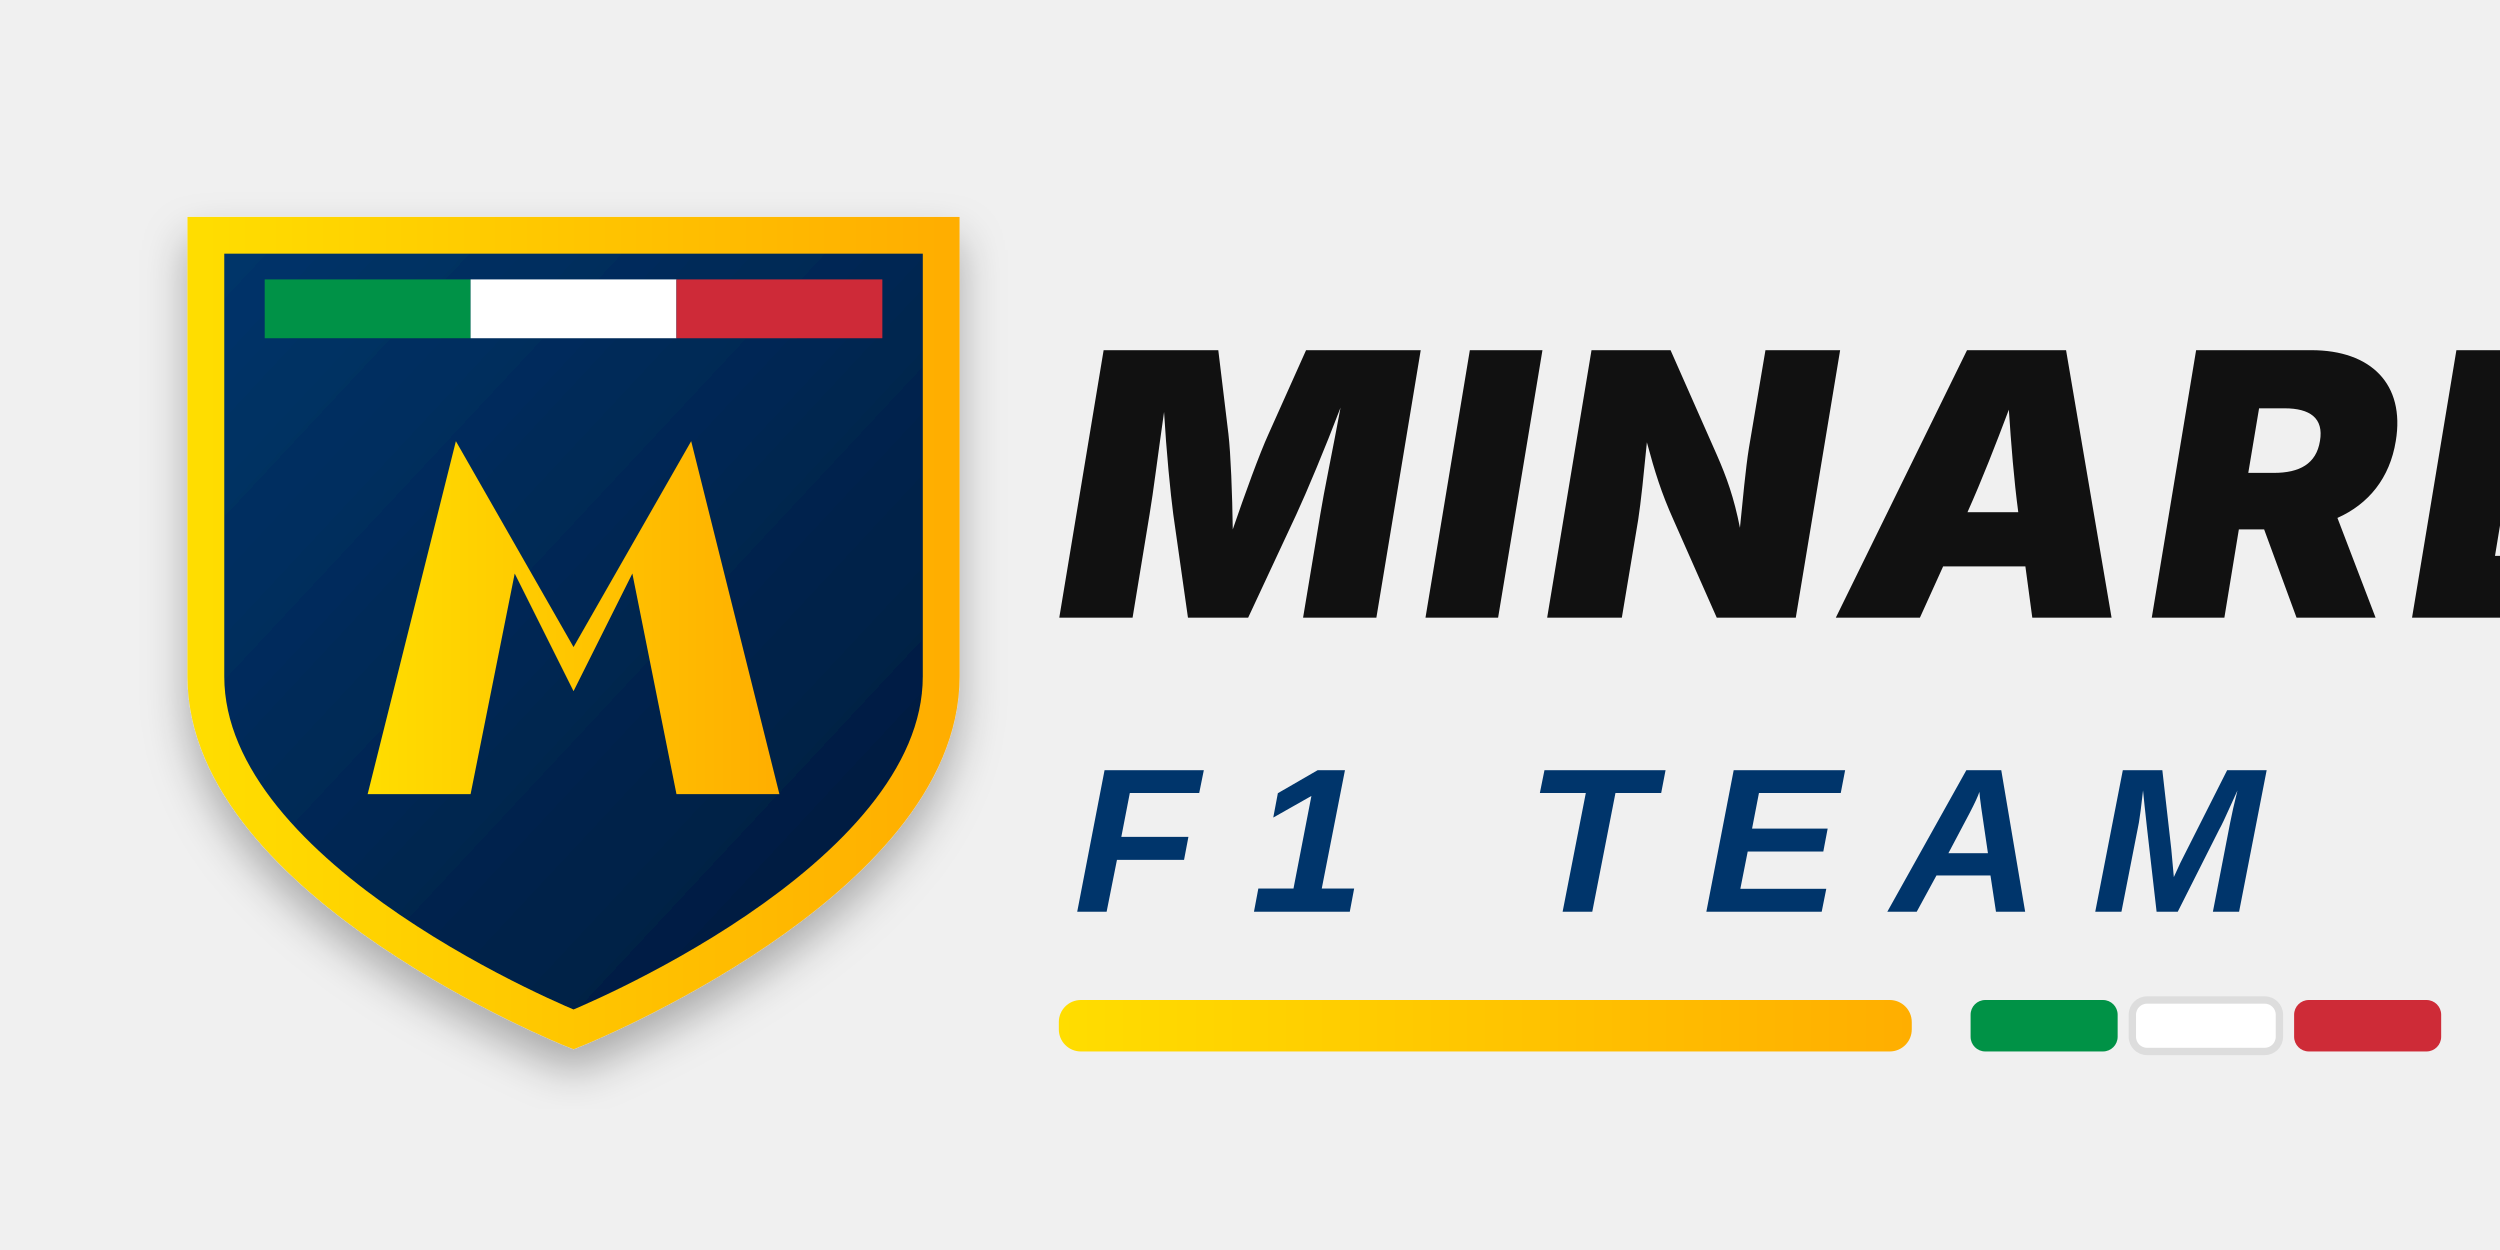
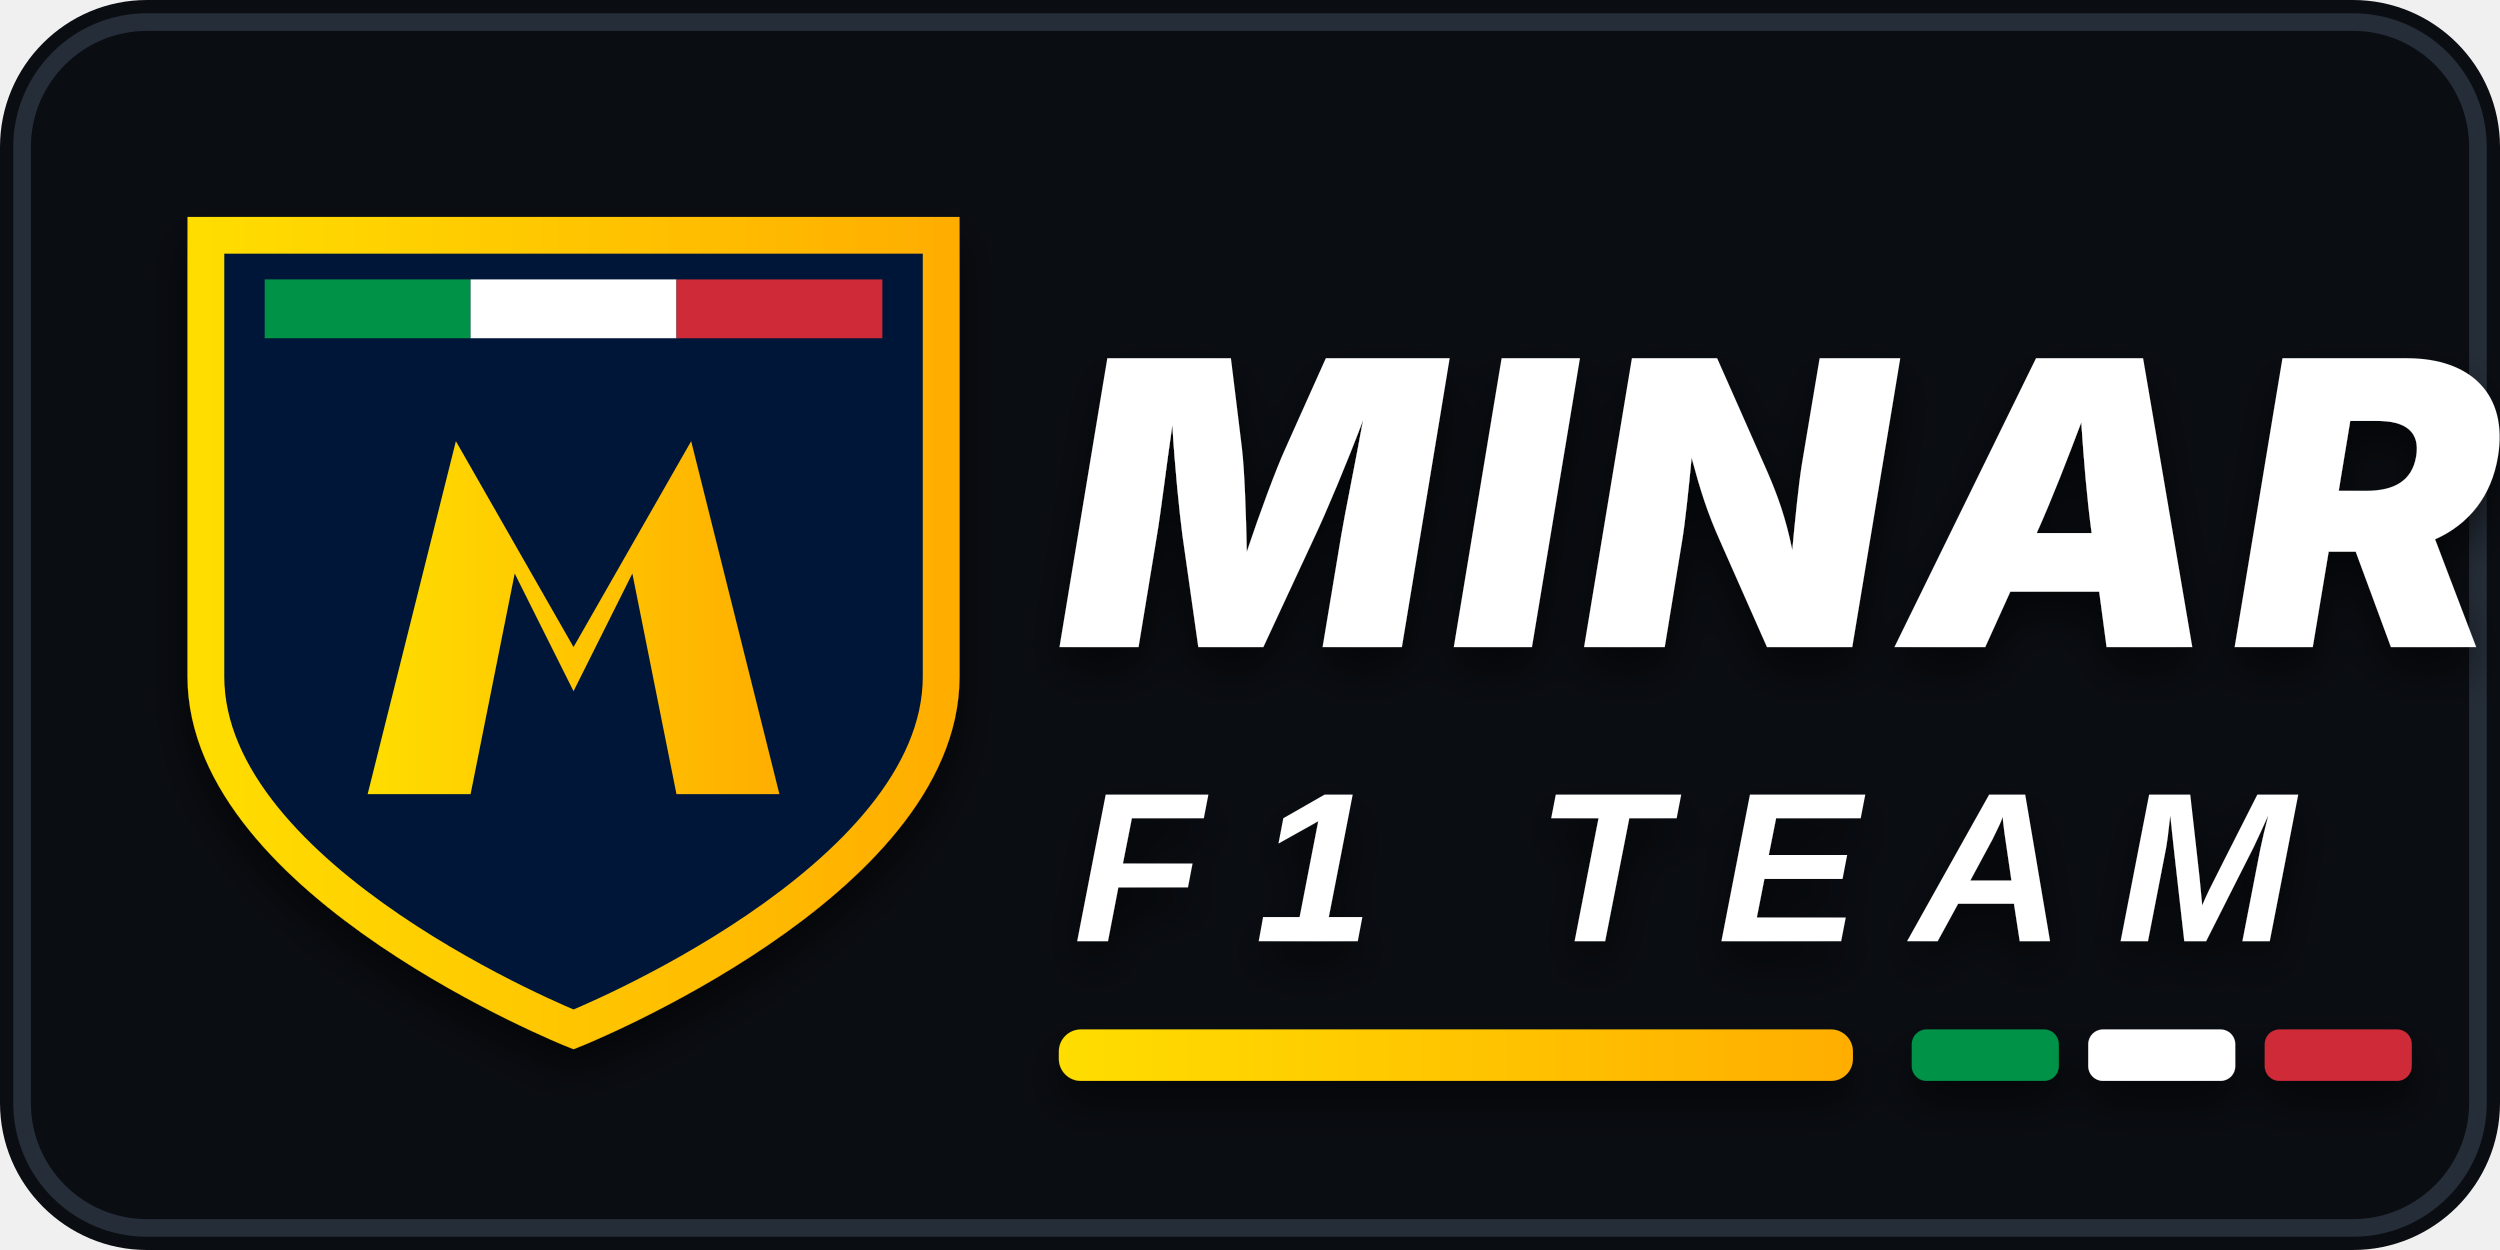
<svg xmlns="http://www.w3.org/2000/svg" viewBox="0 0 170 85" width="170" height="85">
  <defs>
-     <linearGradient id="minardiBlueGrad" x1="0%" y1="0%" x2="100%" y2="100%">
-       <stop offset="0%" stop-color="#00356B" />
-       <stop offset="100%" stop-color="#001838" />
-     </linearGradient>
    <linearGradient id="minardiYellow" x1="0%" y1="0%" x2="100%" y2="0%">
      <stop offset="0%" stop-color="#FFDD00" />
      <stop offset="100%" stop-color="#FFAE00" />
    </linearGradient>
    <filter id="minardiDrop" x="-10%" y="-10%" width="120%" height="120%">
-       <feDropShadow dx="0" dy="1.5" stdDeviation="1.5" flood-color="#000000" flood-opacity="0.3" />
+       <feDropShadow dx="0" dy="1.5" stdDeviation="1.5" flood-color="#000000" flood-opacity="0.6" />
    </filter>
  </defs>
+   <rect x="0" y="0" width="170" height="85" rx="10" fill="#0A0D12" />
+   <rect x="1.5" y="1.5" width="167" height="82" rx="8.5" fill="none" stroke="#252D38" stroke-width="1.2" />
  <g transform="translate(8, 10)" filter="url(#minardiDrop)">
-     <path d="M 6 6 L 56 6 L 56 36 C 56 50 31 60 31 60 C 31 60 6 50 6 36 Z" fill="url(#minardiBlueGrad)" stroke="url(#minardiYellow)" stroke-width="2.5" />
+     <path d="M 6 6 L 56 6 L 56 36 C 56 50 31 60 31 60 C 31 60 6 50 6 36 Z" fill="#001838" stroke="url(#minardiYellow)" stroke-width="2.5" />
    <rect x="10" y="9" width="14" height="4" fill="#009246" />
    <rect x="24" y="9" width="14" height="4" fill="#FFFFFF" />
    <rect x="38" y="9" width="14" height="4" fill="#CE2B37" />
    <path d="M 17 44 L 23 20 L 31 34 L 39 20 L 45 44 L 38 44 L 35 29 L 31 37 L 27 29 L 24 44 Z" fill="url(#minardiYellow)" />
  </g>
-   <g transform="translate(72, 0)">
-     <text x="0" y="42" font-family="'Titillium Web', system-ui, -apple-system, 'Segoe UI', Arial Black, sans-serif" font-size="25" font-weight="900" font-style="italic" fill="#111111" letter-spacing="1">MINARDI</text>
-     <text x="1" y="62" font-family="'Titillium Web', system-ui, -apple-system, 'Segoe UI', Arial, sans-serif" font-size="14" font-weight="900" font-style="italic" fill="#00356B" letter-spacing="3.5">F1 TEAM</text>
-     <rect x="0" y="68" width="58" height="3.5" rx="1.5" fill="url(#minardiYellow)" />
-     <rect x="62" y="68" width="10" height="3.5" rx="1" fill="#009246" />
-     <rect x="73" y="68" width="10" height="3.5" rx="1" fill="#FFFFFF" stroke="#DDD" stroke-width="0.5" />
-     <rect x="84" y="68" width="10" height="3.5" rx="1" fill="#CE2B37" />
+   <g transform="translate(72, 0)" filter="url(#minardiDrop)">
+     <text x="0" y="44" font-family="'Titillium Web', system-ui, -apple-system, 'Segoe UI', Arial Black, sans-serif" font-size="27" font-weight="900" font-style="italic" fill="#FFFFFF" letter-spacing="1">MINARDI</text>
+     <text x="1" y="64" font-family="'Titillium Web', system-ui, -apple-system, 'Segoe UI', Arial, sans-serif" font-size="14.5" font-weight="900" font-style="italic" fill="#FFFFFF" letter-spacing="3.5">F1 TEAM</text>
+     <rect x="0" y="70" width="54" height="3.5" rx="1.5" fill="url(#minardiYellow)" />
+     <rect x="58" y="70" width="10" height="3.5" rx="1" fill="#009246" />
+     <rect x="70" y="70" width="10" height="3.5" rx="1" fill="#FFFFFF" />
+     <rect x="82" y="70" width="10" height="3.5" rx="1" fill="#CE2B37" />
  </g>
</svg>
